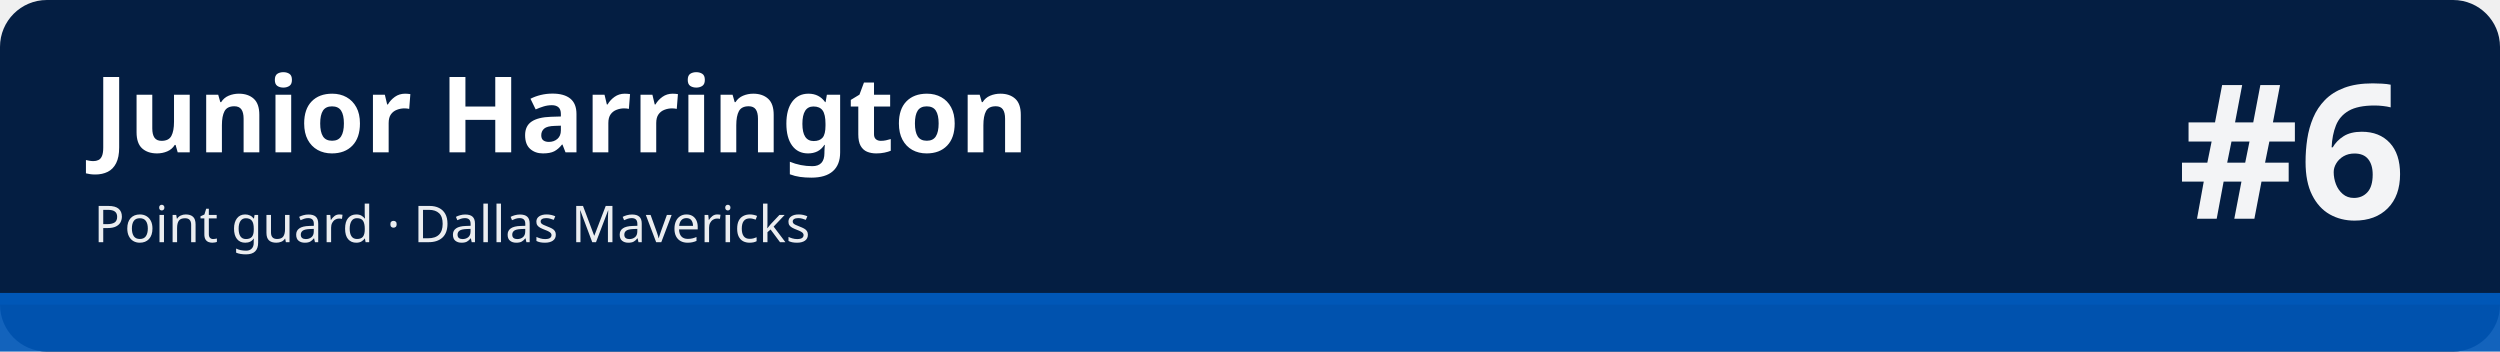
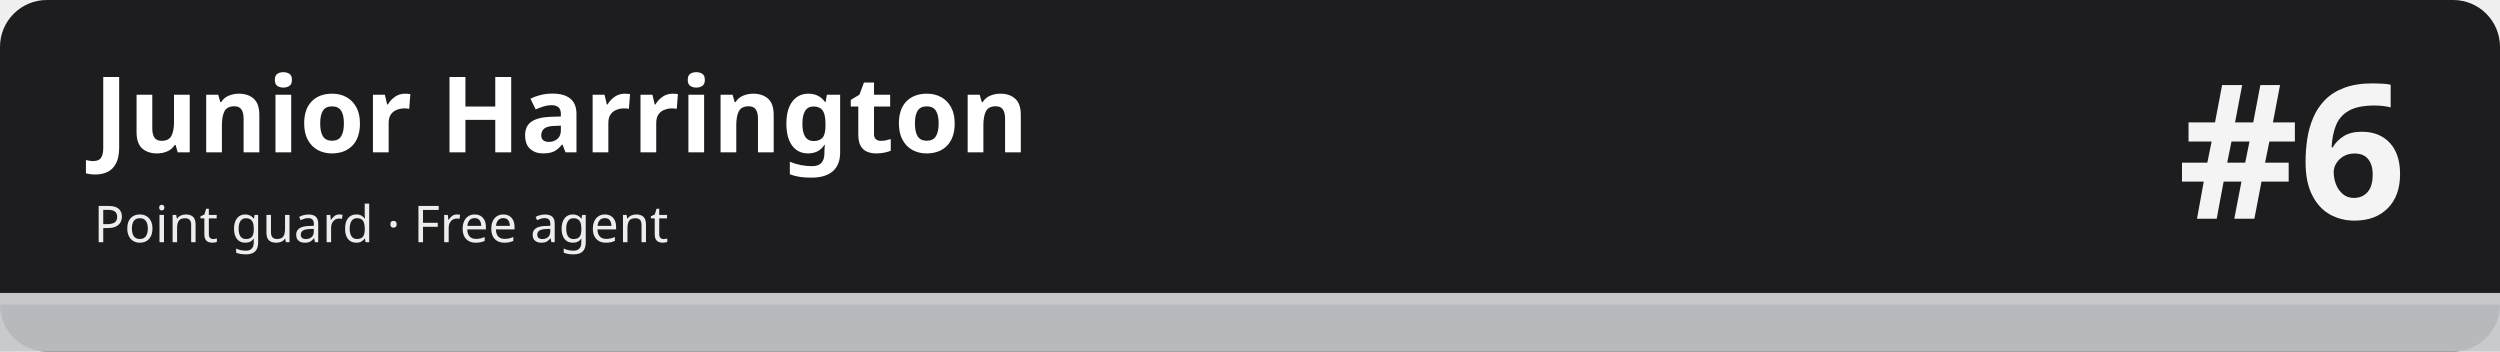
<svg xmlns="http://www.w3.org/2000/svg" width="1280" height="180" viewBox="0 0 1280 180" role="img" aria-labelledby="t d">
-   <rect width="1280" height="180" rx="24" fill="#041e42" />
-   <rect x="0" y="150" width="1280" height="30" fill="#0057b7" fill-opacity=".92" />
-   <rect x="0" y="150" width="1280" height="6" fill="#0057b7" />
+   <rect width="1280" height="180" rx="24" fill="#1d1d1f" />
+   <rect x="0" y="150" width="1280" height="30" fill="#c5c7cb" fill-opacity=".92" />
+   <rect x="0" y="150" width="1280" height="6" fill="#c5c7cb" />
  <text x="48" y="78" font-family="sans-serif" font-size="54" font-weight="700" fill="#ffffff">Junior Harrington</text>
-   <text x="48" y="124" font-family="sans-serif" font-size="26" fill="#ffffff" fill-opacity=".92">Point guard · Dallas Mavericks</text>
+   <text x="48" y="124" font-family="sans-serif" font-size="26" fill="#ffffff" fill-opacity=".92">Point guard · Free agent</text>
  <text x="1232" y="112" font-family="sans-serif" font-size="96" font-weight="800" fill="#ffffff" fill-opacity=".95" text-anchor="end">#6</text>
</svg>
